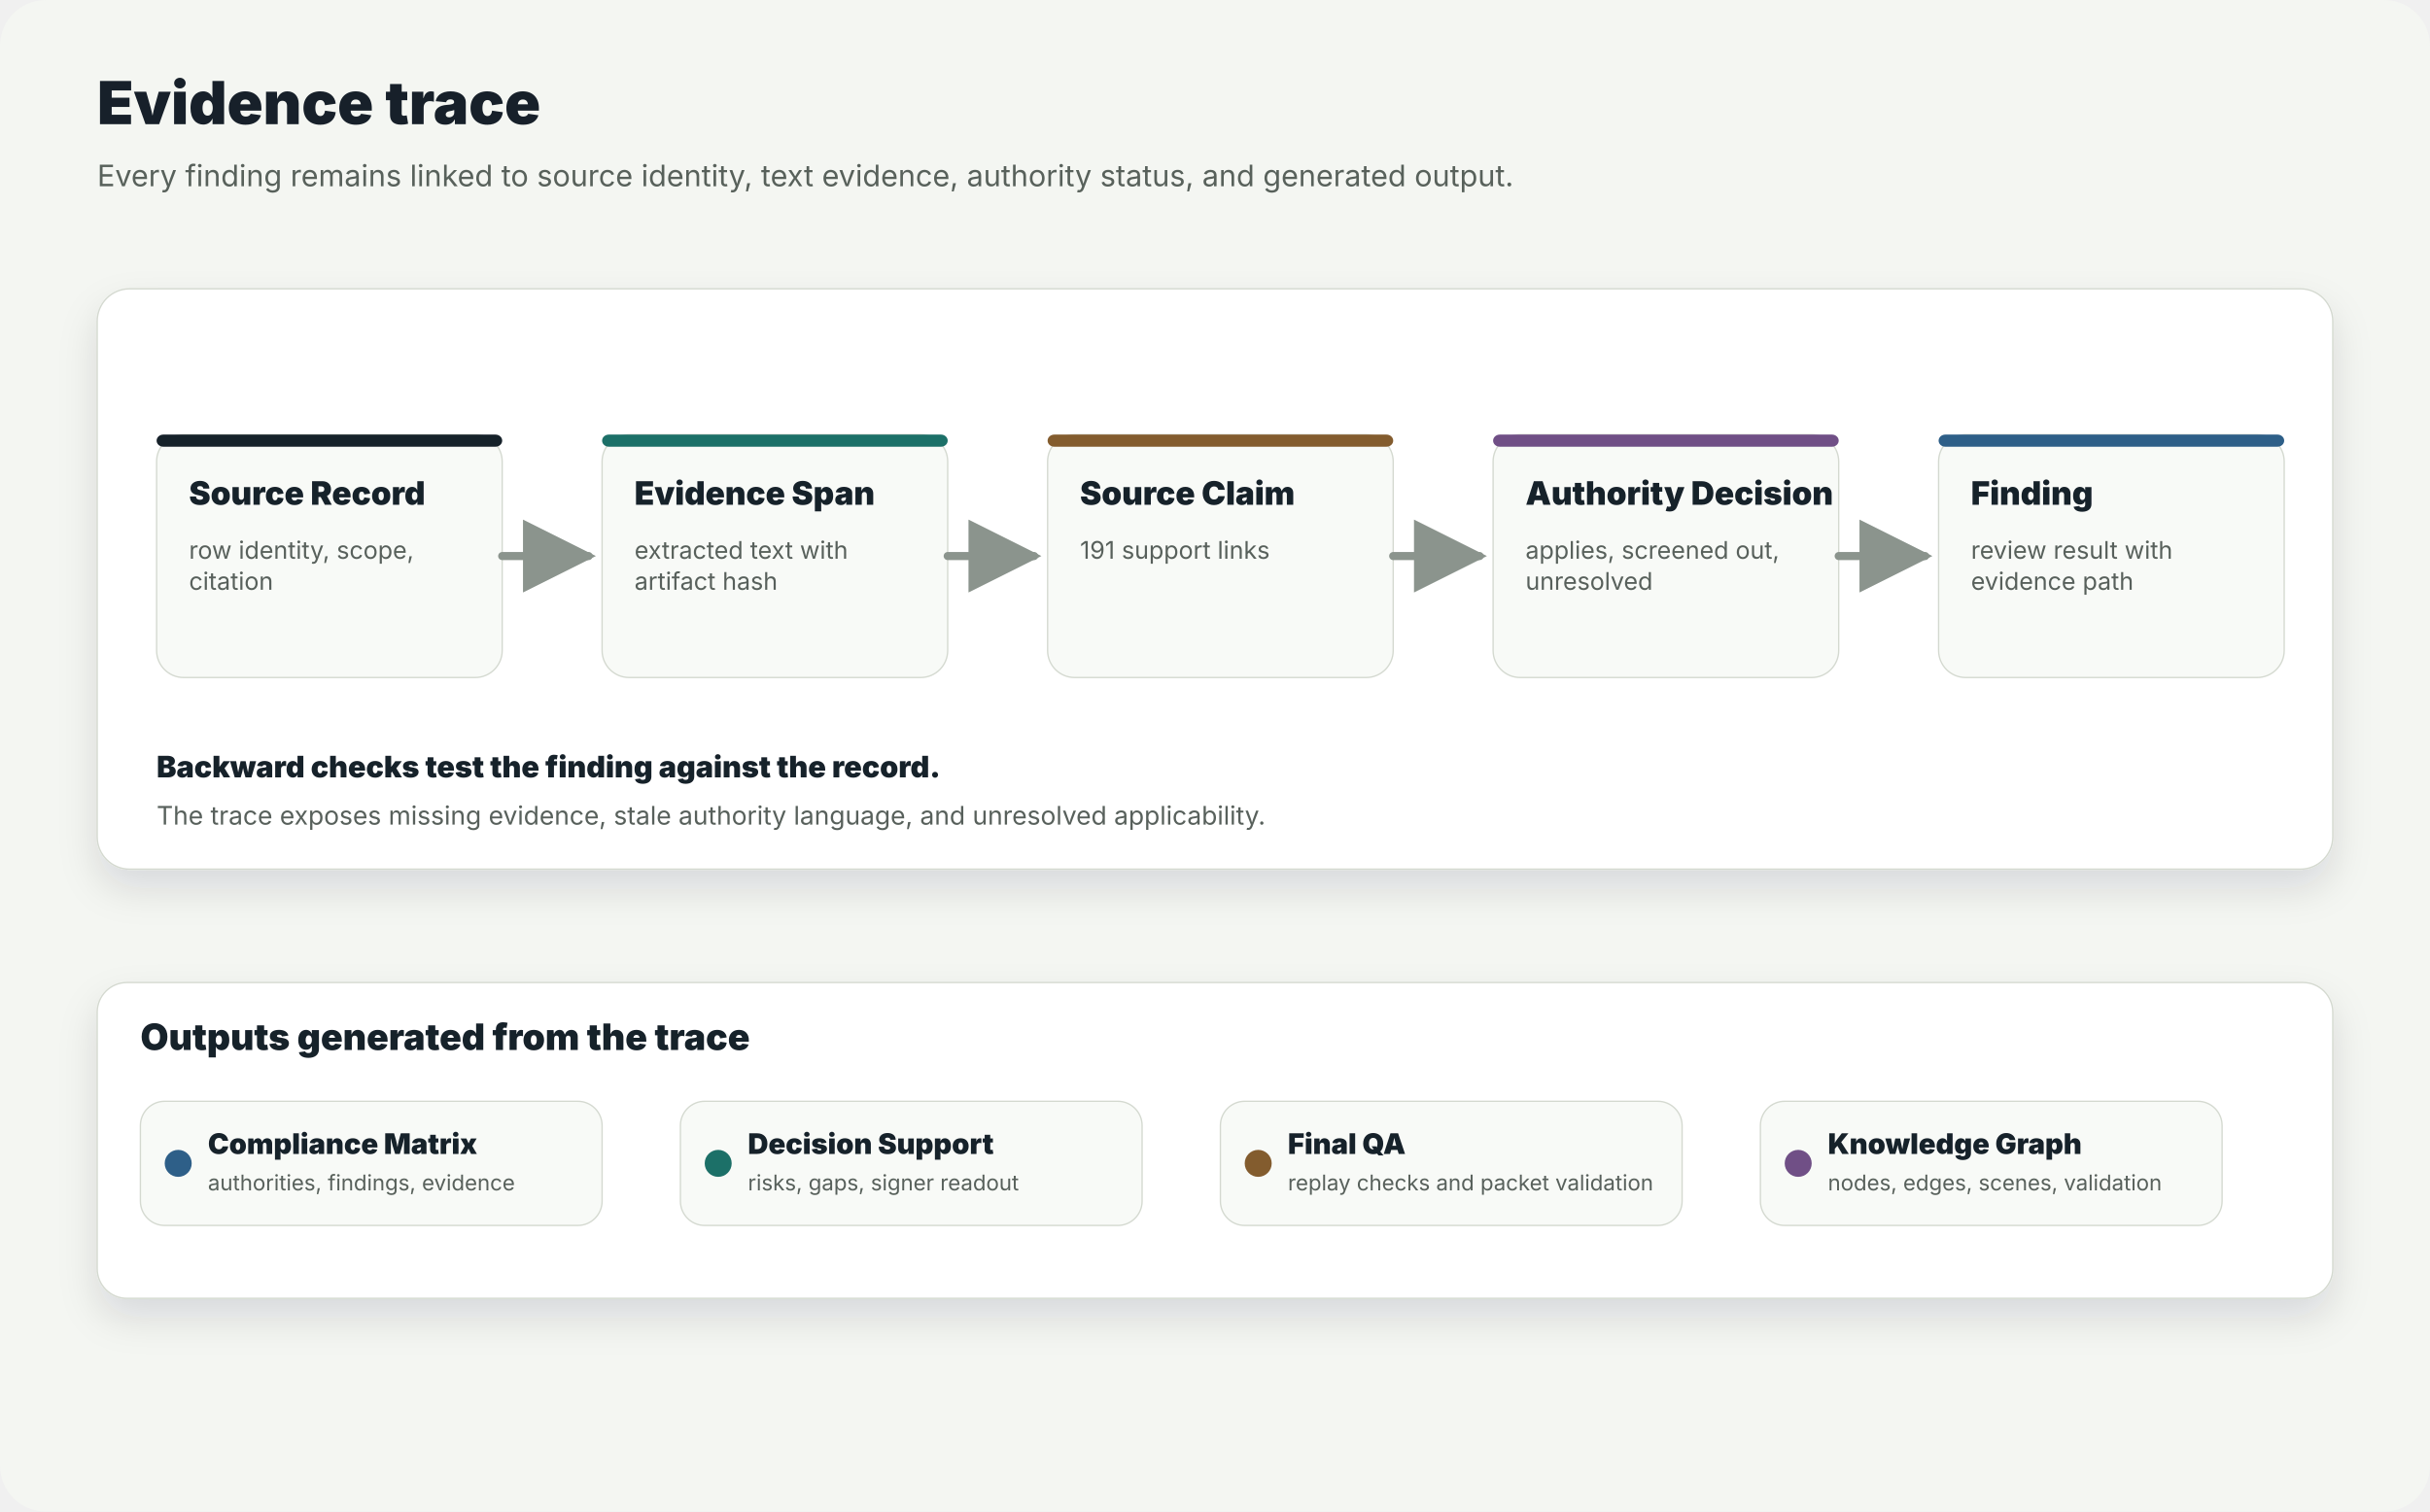
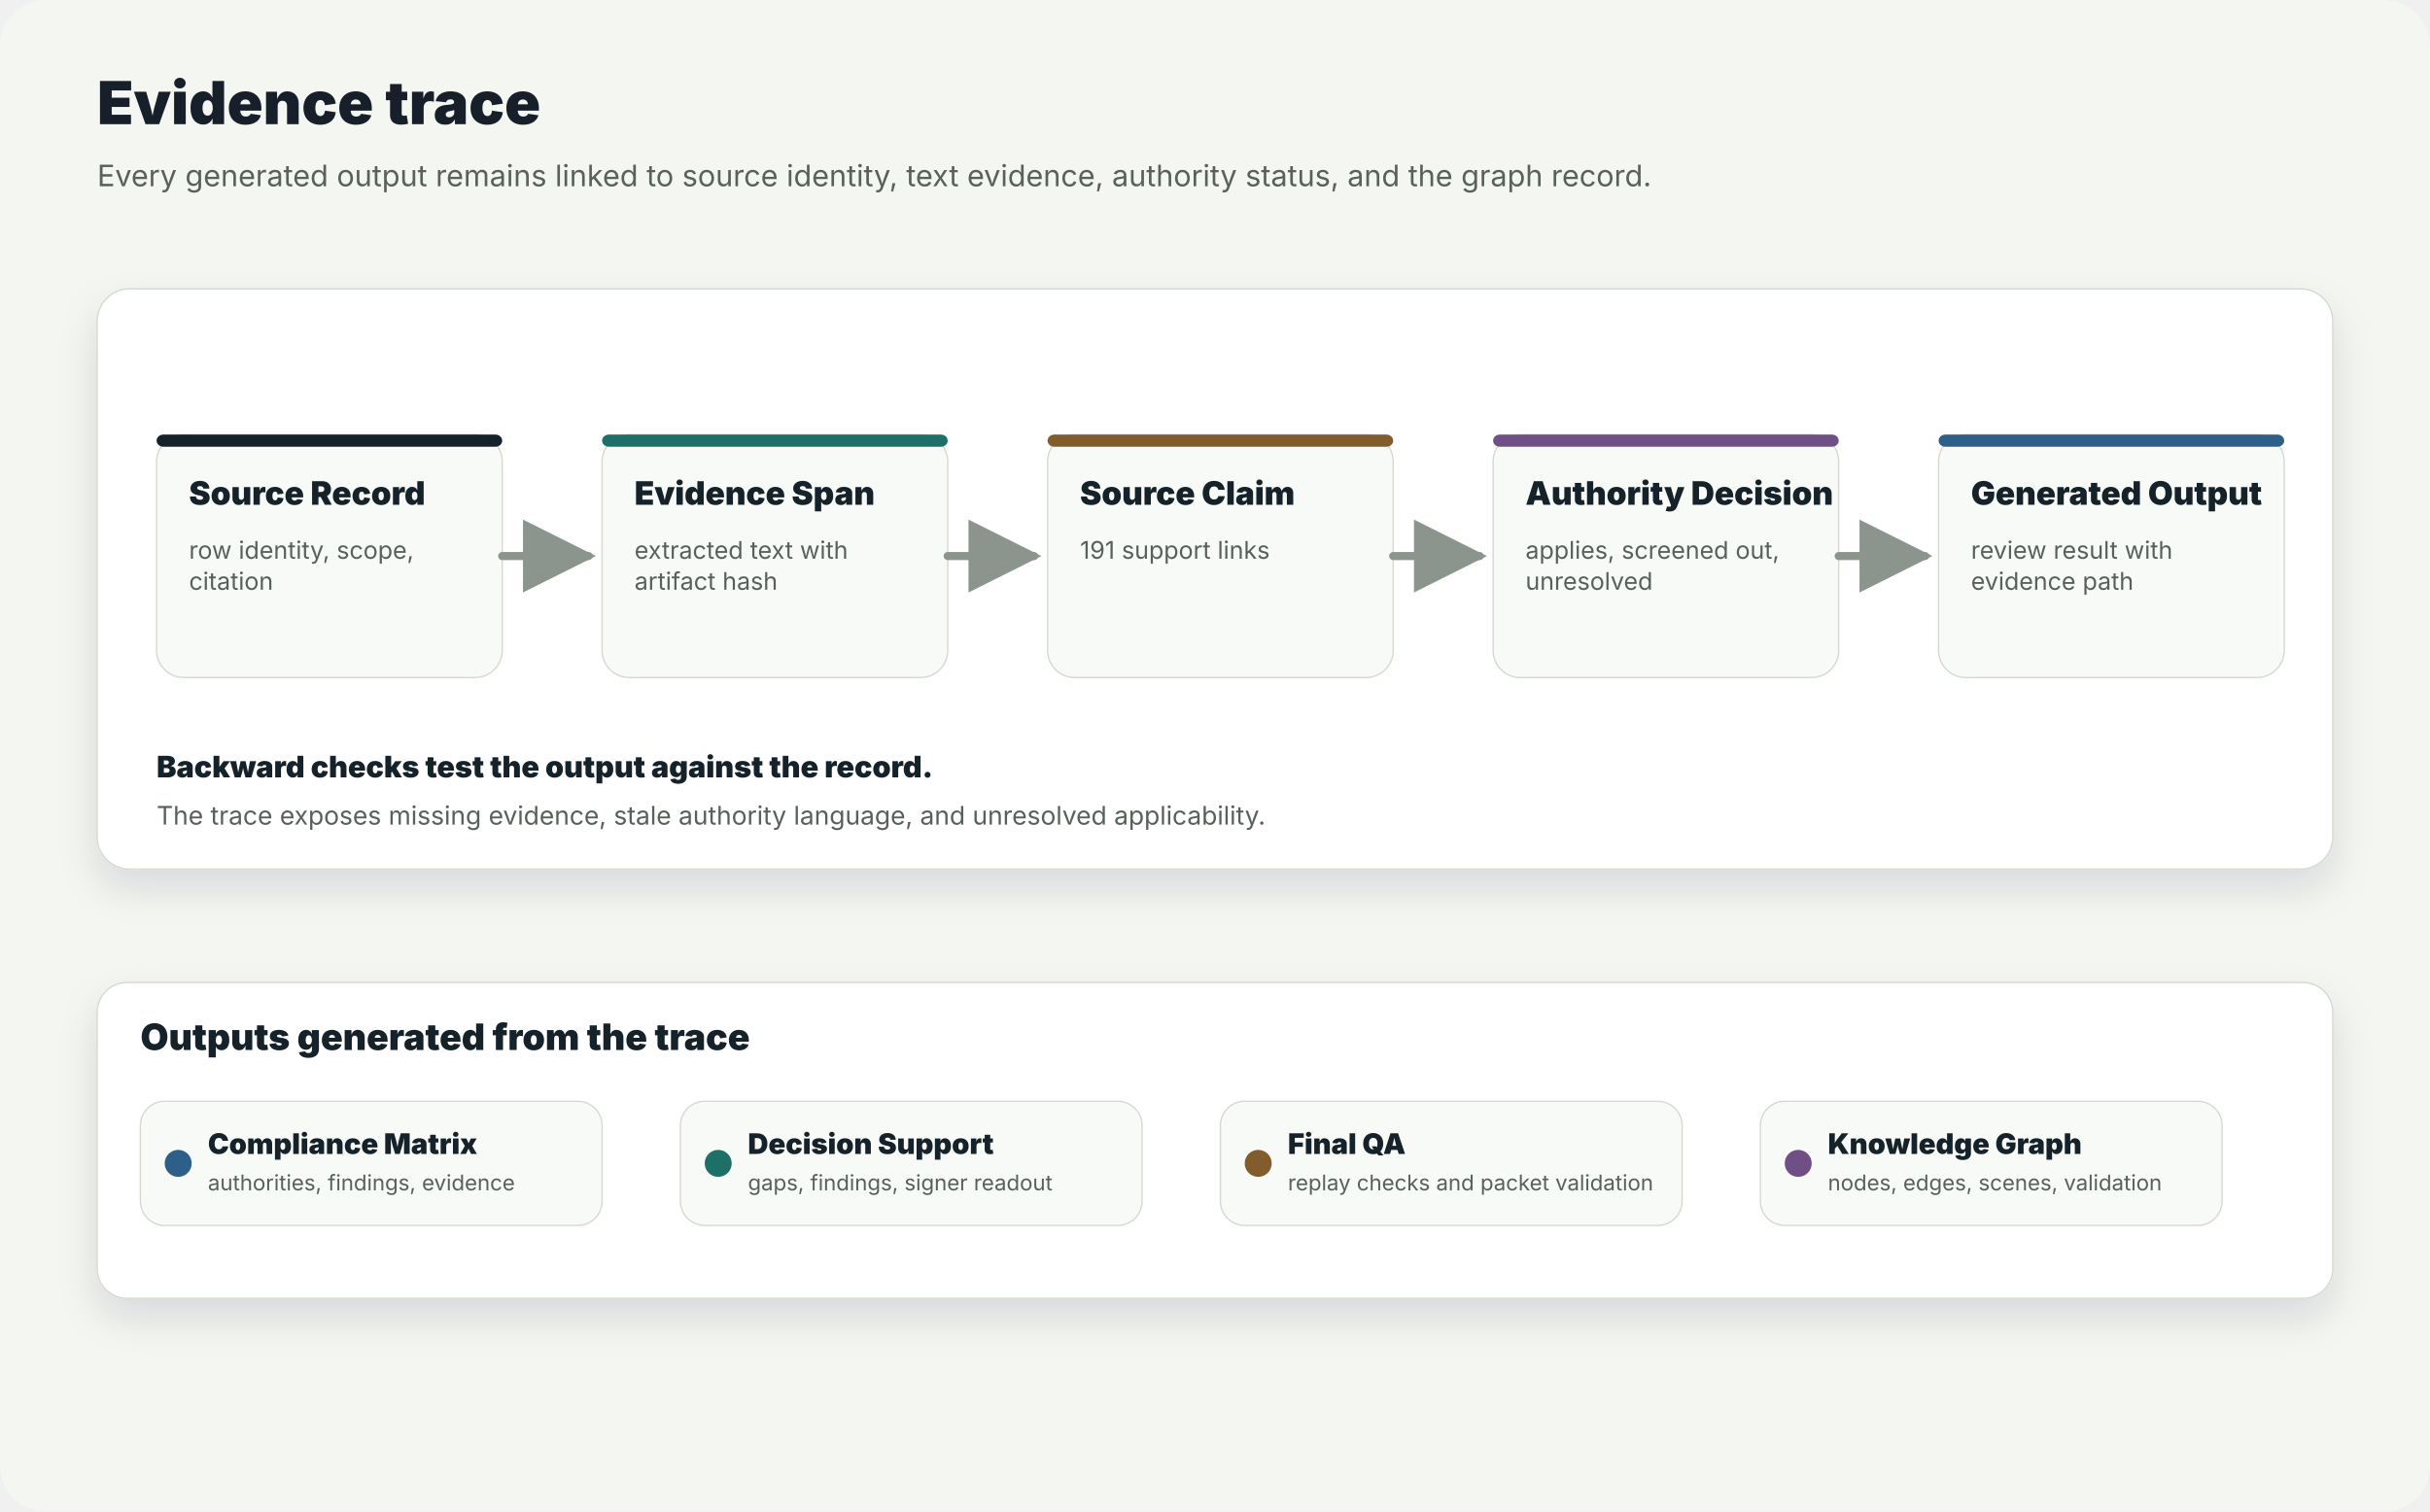
<svg xmlns="http://www.w3.org/2000/svg" width="1800" height="1120" viewBox="0 0 1800 1120" role="img" aria-label="Evidence path from source record through extraction and review outputs">
  <defs>
    <filter id="shadow" x="-20%" y="-20%" width="140%" height="140%">
      <feDropShadow dx="0" dy="14" stdDeviation="14" flood-color="#17202a" flood-opacity="0.12" />
    </filter>
    <marker id="arrow" viewBox="0 0 10 10" refX="9" refY="5" markerWidth="9" markerHeight="9" orient="auto-start-reverse">
      <path d="M 0 0 L 10 5 L 0 10 z" fill="#8b948d" />
    </marker>
  </defs>
  <rect width="1800" height="1120" rx="34" fill="#f4f6f2" />
  <text x="72" y="92" font-family="Inter, Arial, sans-serif" font-size="44" font-weight="880" fill="#17202a">Evidence trace</text>
-   <text x="72" y="138" text-anchor="start" font-family="Inter, Arial, sans-serif" font-size="22" fill="#58615b">Every finding remains linked to source identity, text evidence, authority status, and generated output.</text>
+   <text x="72" y="138" text-anchor="start" font-family="Inter, Arial, sans-serif" font-size="22" fill="#58615b">Every generated output remains linked to source identity, text evidence, authority status, and the graph record.</text>
  <g transform="translate(72 214)" filter="url(#shadow)">
    <rect width="1656" height="430" rx="24" fill="#ffffff" stroke="#d4d9d0" />
    <g transform="translate(44 108)">
      <rect width="256" height="180" rx="20" fill="#f8faf7" stroke="#d4d9d0" />
      <rect width="256" height="9" rx="5" fill="#17202a" />
      <text x="24" y="52" font-family="Inter, Arial, sans-serif" font-size="24" font-weight="870" fill="#17202a">Source Record</text>
      <text x="24" y="92" text-anchor="start" font-family="Inter, Arial, sans-serif" font-size="18" fill="#58615b">row identity, scope,</text>
      <text x="24" y="115" text-anchor="start" font-family="Inter, Arial, sans-serif" font-size="18" fill="#58615b">citation</text>
    </g>
    <g transform="translate(374 108)">
      <rect width="256" height="180" rx="20" fill="#f8faf7" stroke="#d4d9d0" />
      <rect width="256" height="9" rx="5" fill="#1f6f68" />
      <text x="24" y="52" font-family="Inter, Arial, sans-serif" font-size="24" font-weight="870" fill="#17202a">Evidence Span</text>
      <text x="24" y="92" text-anchor="start" font-family="Inter, Arial, sans-serif" font-size="18" fill="#58615b">extracted text with</text>
      <text x="24" y="115" text-anchor="start" font-family="Inter, Arial, sans-serif" font-size="18" fill="#58615b">artifact hash</text>
    </g>
    <g transform="translate(704 108)">
      <rect width="256" height="180" rx="20" fill="#f8faf7" stroke="#d4d9d0" />
      <rect width="256" height="9" rx="5" fill="#835b2f" />
      <text x="24" y="52" font-family="Inter, Arial, sans-serif" font-size="24" font-weight="870" fill="#17202a">Source Claim</text>
      <text x="24" y="92" text-anchor="start" font-family="Inter, Arial, sans-serif" font-size="18" fill="#58615b">191 support links</text>
    </g>
    <g transform="translate(1034 108)">
      <rect width="256" height="180" rx="20" fill="#f8faf7" stroke="#d4d9d0" />
      <rect width="256" height="9" rx="5" fill="#6f4f86" />
      <text x="24" y="52" font-family="Inter, Arial, sans-serif" font-size="24" font-weight="870" fill="#17202a">Authority Decision</text>
      <text x="24" y="92" text-anchor="start" font-family="Inter, Arial, sans-serif" font-size="18" fill="#58615b">applies, screened out,</text>
      <text x="24" y="115" text-anchor="start" font-family="Inter, Arial, sans-serif" font-size="18" fill="#58615b">unresolved</text>
    </g>
    <g transform="translate(1364 108)">
      <rect width="256" height="180" rx="20" fill="#f8faf7" stroke="#d4d9d0" />
      <rect width="256" height="9" rx="5" fill="#2e5e88" />
-       <text x="24" y="52" font-family="Inter, Arial, sans-serif" font-size="24" font-weight="870" fill="#17202a">Finding</text>
+       <text x="24" y="52" font-family="Inter, Arial, sans-serif" font-size="24" font-weight="870" fill="#17202a">Generated Output</text>
      <text x="24" y="92" text-anchor="start" font-family="Inter, Arial, sans-serif" font-size="18" fill="#58615b">review result with</text>
      <text x="24" y="115" text-anchor="start" font-family="Inter, Arial, sans-serif" font-size="18" fill="#58615b">evidence path</text>
    </g>
    <path d="M 300 198 L 364 198" stroke="#8b948d" stroke-width="6" stroke-linecap="round" marker-end="url(#arrow)" />
    <path d="M 630 198 L 694 198" stroke="#8b948d" stroke-width="6" stroke-linecap="round" marker-end="url(#arrow)" />
    <path d="M 960 198 L 1024 198" stroke="#8b948d" stroke-width="6" stroke-linecap="round" marker-end="url(#arrow)" />
    <path d="M 1290 198 L 1354 198" stroke="#8b948d" stroke-width="6" stroke-linecap="round" marker-end="url(#arrow)" />
-     <text x="44" y="362" font-family="Inter, Arial, sans-serif" font-size="22" font-weight="850" fill="#17202a">Backward checks test the finding against the record.</text>
+     <text x="44" y="362" font-family="Inter, Arial, sans-serif" font-size="22" font-weight="850" fill="#17202a">Backward checks test the output against the record.</text>
    <text x="44" y="397" font-family="Inter, Arial, sans-serif" font-size="19" fill="#58615b">The trace exposes missing evidence, stale authority language, and unresolved applicability.</text>
  </g>
  <g transform="translate(72 728)" filter="url(#shadow)">
    <rect width="1656" height="234" rx="22" fill="#ffffff" stroke="#d4d9d0" />
    <text x="32" y="50" font-family="Inter, Arial, sans-serif" font-size="27" font-weight="880" fill="#17202a">Outputs generated from the trace</text>
    <g transform="translate(32 88)">
      <rect width="342" height="92" rx="18" fill="#f8faf7" stroke="#d4d9d0" />
      <circle cx="28" cy="46" r="10" fill="#2e5e88" />
      <text x="50" y="39" font-family="Inter, Arial, sans-serif" font-size="21" font-weight="860" fill="#17202a">Compliance Matrix</text>
      <text x="50" y="66" font-family="Inter, Arial, sans-serif" font-size="16" fill="#58615b">authorities, findings, evidence</text>
    </g>
    <g transform="translate(432 88)">
      <rect width="342" height="92" rx="18" fill="#f8faf7" stroke="#d4d9d0" />
      <circle cx="28" cy="46" r="10" fill="#1f6f68" />
      <text x="50" y="39" font-family="Inter, Arial, sans-serif" font-size="21" font-weight="860" fill="#17202a">Decision Support</text>
-       <text x="50" y="66" font-family="Inter, Arial, sans-serif" font-size="16" fill="#58615b">risks, gaps, signer readout</text>
+       <text x="50" y="66" font-family="Inter, Arial, sans-serif" font-size="16" fill="#58615b">gaps, findings, signer readout</text>
    </g>
    <g transform="translate(832 88)">
      <rect width="342" height="92" rx="18" fill="#f8faf7" stroke="#d4d9d0" />
      <circle cx="28" cy="46" r="10" fill="#835b2f" />
      <text x="50" y="39" font-family="Inter, Arial, sans-serif" font-size="21" font-weight="860" fill="#17202a">Final QA</text>
      <text x="50" y="66" font-family="Inter, Arial, sans-serif" font-size="16" fill="#58615b">replay checks and packet validation</text>
    </g>
    <g transform="translate(1232 88)">
      <rect width="342" height="92" rx="18" fill="#f8faf7" stroke="#d4d9d0" />
      <circle cx="28" cy="46" r="10" fill="#6f4f86" />
      <text x="50" y="39" font-family="Inter, Arial, sans-serif" font-size="21" font-weight="860" fill="#17202a">Knowledge Graph</text>
      <text x="50" y="66" font-family="Inter, Arial, sans-serif" font-size="16" fill="#58615b">nodes, edges, scenes, validation</text>
    </g>
  </g>
</svg>
